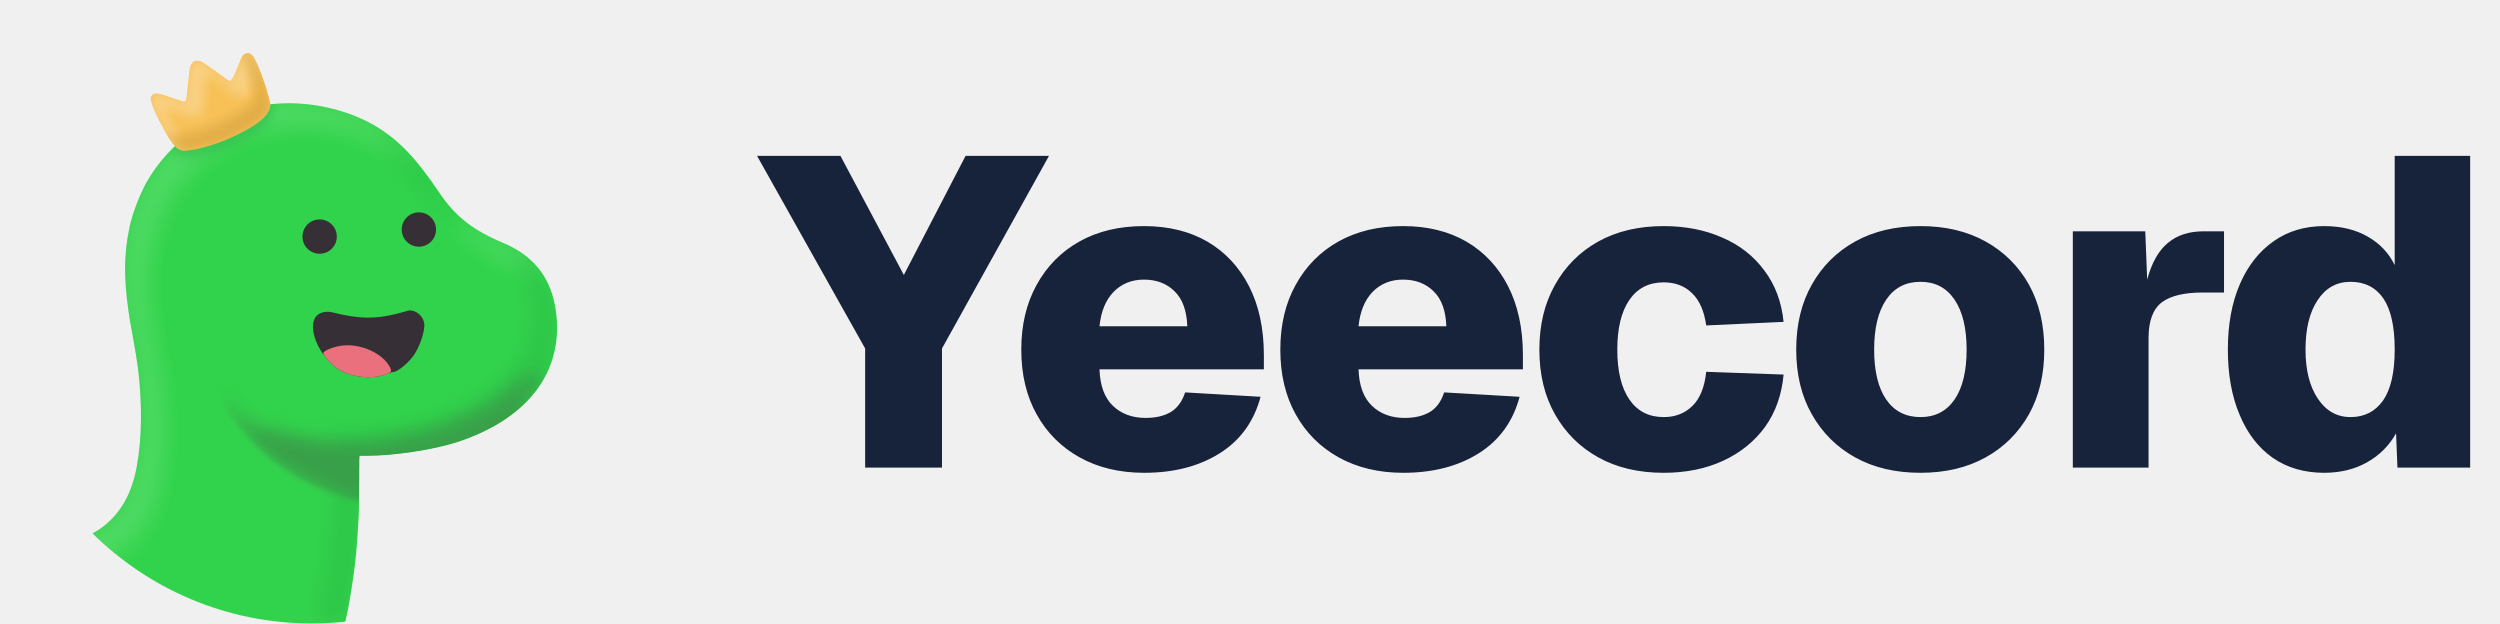
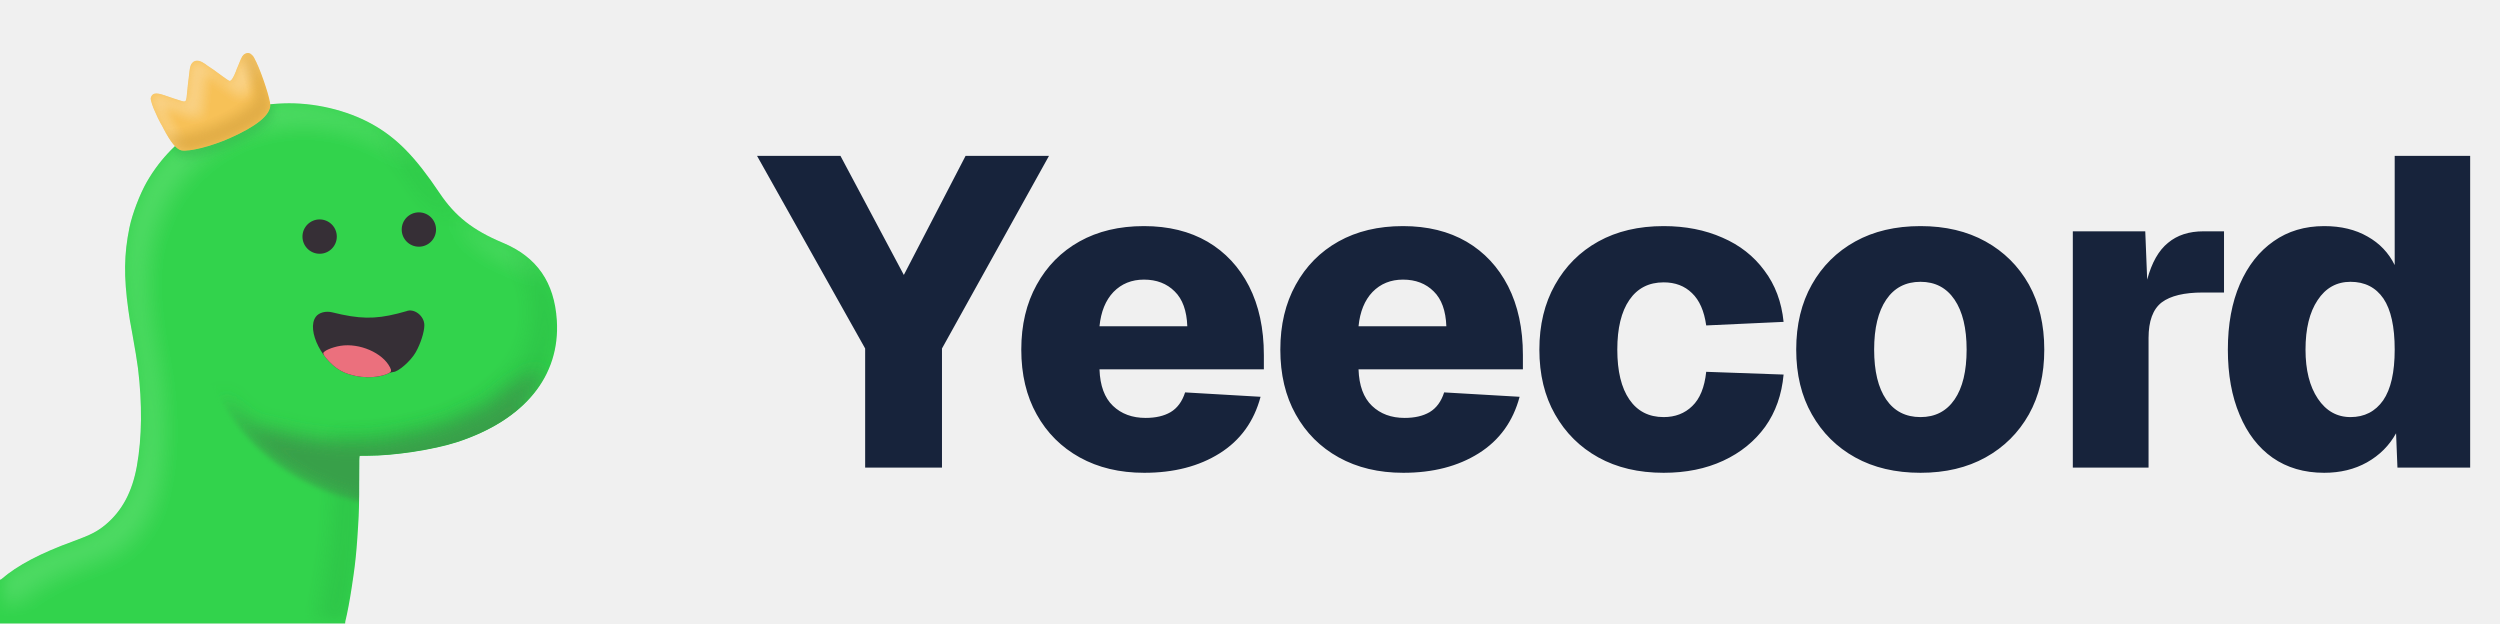
<svg xmlns="http://www.w3.org/2000/svg" viewBox="0 0 802 200" role="img" aria-labelledby="title">
-   <defs>
-     <clipPath id="avatar-circle">
-       <circle cx="100" cy="100" r="100" />
-     </clipPath>
-   </defs>
-   <g clip-path="url(#avatar-circle)">
+   <g>
    <svg width="200" height="200" viewBox="0 0 512 512">
      <defs>
        <path id="avatar-body" d="M232.8 84.9C183.4 86.7 143.3 109.8 120.5 149.5C114.8 159.5 108.6 175.7 106.3 186.9C101.8 208.9 101.6 227.1 105.4 254.6C106.2 260.8 106.7 263.3 108.8 274.8C111 286.9 112.5 296.3 113.3 302.3C116.9 331.6 116.6 359.5 112.4 382.8C108.6 403.9 100.3 419.4 86.9 430.7C79.9 436.5 74.7 439.2 60.2 444.5C33.2 454.3 14.3 464.3 1.4 475.4C0.1 476.5 0.1 476.5-24.9 476.5L-50 476.5L-50 519.3L-50 562L116.6 562L283.3 562L283.3 536.8C283.3 515.9 283.3 511.4 283.6 510.3C285.2 504 287.4 492.2 288.9 482.1C289.4 478.7 290 474.4 290.3 472.6C291.7 463.1 292.7 453.3 293.5 441.5C293.6 439.4 293.9 435.1 294.1 432C294.8 421.6 295 413.2 295 393.8C295 376.5 295.1 374.6 295.4 374.4C295.6 374.3 298.7 374.3 302.2 374.3C323.8 374.3 356.3 369.3 375.4 363.1C430.7 345 460.2 309 457.3 263.1C455.3 231.8 441 211.1 413 199.4C388.4 189.1 373.8 177.6 361 158.5C341.1 128.8 325.9 113.3 305.7 102C284.7 90.3 257.6 84 232.8 84.9Z" />
        <path id="avatar-accessory-shape" d="M201.3 44.1C199.5 45.1 198.5 46.6 196.9 50.7C196.2 52.6 195.3 54.6 195.1 55.1C194.8 55.7 194.2 57.1 193.8 58.4C191.8 63.7 189.8 66.8 188.4 66.4C187.8 66.3 183.2 63 179 59.9C177.7 58.9 175.2 57.1 173.5 56C171.8 54.9 169.4 53.3 168.3 52.4C161.6 47.6 156.5 49.7 155.7 57.7C155.6 59 155.3 61.4 155.1 62.9C154.4 68.3 154.3 69.4 153.7 75.5C153 83.7 152.8 84 149.1 82.9C145.9 81.9 140.2 80.1 134.6 78.1C127.8 75.8 124.9 76.4 123.8 80.4C123.4 81.9 125.5 88.2 128.2 93.7C128.6 94.5 129.3 96 129.7 97C130.2 98.1 131.1 99.9 131.8 101.1C132.6 102.4 133.6 104.2 134.1 105.3C140 116.7 144.8 122.6 148.9 123.5C155.2 124.8 173.5 120.2 188.6 113.5C210.6 103.8 222 94.5 222 86.3C222 81.7 215.7 62.1 210.7 51.4C208.5 46.8 208.2 46.3 206.9 45.1C205.3 43.4 203.4 43.1 201.3 44.1Z" />
        <clipPath id="avatar-clip-frame">
          <rect x="0" y="0" width="512" height="512" />
        </clipPath>
        <clipPath id="avatar-clip-mouth">
          <path d="M333.6 255.6C332.9 255.8 329.8 256.7 326.6 257.5C307.6 262.3 294.9 262 272.8 256.5C267.5 255.2 261.9 256.7 259.4 260.1C251.2 271.1 265.3 298.6 282.8 305.9C294.4 310.8 309.2 311.1 318.8 306.7C320.2 306.1 322.1 305.5 322.9 305.5C327 305.5 337.4 296.4 341.4 289.3C345.4 282.3 348.5 272.6 348.5 267.1C348.5 259.4 340.1 252.9 333.6 255.6Z" />
        </clipPath>
        <clipPath id="avatar-clip-body">
          <use href="#avatar-body" />
        </clipPath>
        <clipPath id="avatar-clip-accessory">
          <use href="#avatar-accessory-shape" />
        </clipPath>
        <filter id="avatar-soft" filterUnits="userSpaceOnUse" x="-64" y="-64" width="640" height="640">
          <feGaussianBlur stdDeviation="7.5" />
        </filter>
        <filter id="avatar-softer" filterUnits="userSpaceOnUse" x="-64" y="-64" width="640" height="640">
          <feGaussianBlur stdDeviation="4" />
        </filter>
        <filter id="avatar-edge" filterUnits="userSpaceOnUse" x="-64" y="-64" width="640" height="640">
          <feGaussianBlur stdDeviation="2" />
        </filter>
        <mask id="avatar-mask-jaw">
          <path d="M176 316.3C195.6 365.6 242.8 400.7 294 412L480 412L480 0L150 0L150 316.3Z" fill="#fff" filter="url(#avatar-edge)" />
        </mask>
        <mask id="avatar-body-light">
          <g filter="url(#avatar-soft)">
            <use href="#avatar-body" fill="#fff" />
            <use href="#avatar-body" x="12.5" y="12.5" fill="#000" />
          </g>
        </mask>
        <mask id="avatar-body-shade">
          <g filter="url(#avatar-soft)">
            <use href="#avatar-body" fill="#fff" />
            <use href="#avatar-body" x="-15" y="-12.5" fill="#000" />
          </g>
        </mask>
        <mask id="avatar-accessory-light">
          <g filter="url(#avatar-softer)">
            <use href="#avatar-accessory-shape" fill="#fff" />
            <use href="#avatar-accessory-shape" x="10" y="10" fill="#000" />
          </g>
        </mask>
        <mask id="avatar-accessory-shade">
          <g filter="url(#avatar-softer)">
            <use href="#avatar-accessory-shape" fill="#fff" />
            <use href="#avatar-accessory-shape" x="-9" y="-9" fill="#000" />
          </g>
        </mask>
      </defs>
      <g clip-path="url(#avatar-clip-frame)">
        <g id="avatar-dino">
          <use href="#avatar-body" fill="#32D34C" />
          <g clip-path="url(#avatar-clip-body)">
            <rect width="512" height="512" fill="#7CE68A" opacity="0.4" mask="url(#avatar-body-light)" />
            <rect width="512" height="512" fill="#24A63F" opacity="0.3" mask="url(#avatar-body-shade)" />
            <g mask="url(#avatar-mask-jaw)">
              <path d="M438.3 306.5C437.5 306.9 436.7 307.4 436.5 307.6C436.3 307.8 436 308 435.9 308C435.6 308 431.6 310.4 430.1 311.5C429.6 311.9 427.2 313.3 424.9 314.6C422.6 315.9 420.1 317.5 419.5 318C418.9 318.6 416.8 320.2 414.9 321.6C410.7 324.7 407.8 327.2 404.4 330.3C402.6 331.9 401.4 332.7 400 333.4C397.4 334.6 395.9 335.4 394.4 336.4C393.7 336.8 392 337.6 390.6 338.1C389.1 338.6 387.2 339.4 386.3 339.8C385.4 340.2 383.2 341.1 381.5 341.8C377.2 343.5 375.4 344.4 373.4 345.6C370.9 347.2 366.2 349.1 363.9 349.6C359.9 350.4 356.1 351.5 349.4 353.8C347 354.6 335.9 357 334.6 357C333.9 357 326.1 359 323.3 359.9C321.4 360.5 318.7 360.9 313 361.5C311.7 361.7 308.1 362.1 304.9 362.4C298.1 363.2 279.6 363.4 278.5 362.6C278.4 362.6 276.9 362.5 275.1 362.4C273.3 362.3 270.5 362.1 268.9 361.9C267.2 361.7 264.4 361.3 262.6 361.1C260.9 360.9 258.8 360.6 258.1 360.4C256.8 359.9 254.3 359.6 250.3 359.3C248.8 359.1 246.9 358.8 246.1 358.6C245.3 358.3 243.4 357.9 242.1 357.8C240.8 357.6 238.9 357.2 238.1 356.9C233.1 354.9 227.2 353.5 222.9 353.3C220.2 353.1 219.7 352.9 217.9 352.1C216.4 351.4 215.4 351.2 214.1 351.1C213.2 351 211.9 350.9 211.4 350.7C207 349.6 195 340.2 188.4 332.8C182.9 326.6 182 325.8 182 327C182 328.4 184.7 333.8 188.7 340.1C209.3 373.2 246.8 399.7 288.3 410.4C295.9 412.4 295.6 409.9 293.3 443.5C292.6 453.5 291.6 462.8 290.6 470.2C290.1 473.5 290.1 473.9 291.4 474.9C292.8 475.9 473.2 475.3 474.3 474.3C475.8 472.8 475.8 340 474.3 338.5C473.3 337.5 473.3 337.5 450.6 337.5C425.6 337.5 426.8 337.6 426.8 336.1C426.8 335.5 427.2 334.9 429.1 333.3C436.6 326.3 445.4 314.8 445.9 311.4C446.1 310.1 446 310.1 445 309.2C444.4 308.6 443.9 307.9 443.8 307.6C443.1 306 440.3 305.4 438.3 306.5Z" fill="#37A049" filter="url(#avatar-soft)" />
            </g>
            <use href="#avatar-accessory-shape" x="2" y="6" fill="#24A63F" opacity="0.35" filter="url(#avatar-softer)" />
          </g>
        </g>
        <g id="avatar-face" fill="#362F36">
          <circle cx="262.5" cy="194.3" r="14.1" />
          <circle cx="344" cy="188.5" r="14.1" />
          <path d="M333.6 255.6C332.9 255.8 329.8 256.7 326.6 257.5C307.6 262.3 294.9 262 272.8 256.5C267.5 255.2 261.9 256.7 259.4 260.1C251.2 271.1 265.3 298.6 282.8 305.9C294.4 310.8 309.2 311.1 318.8 306.7C320.2 306.1 322.1 305.5 322.9 305.5C327 305.5 337.4 296.4 341.4 289.3C345.4 282.3 348.5 272.6 348.5 267.1C348.5 259.4 340.1 252.9 333.6 255.6Z" />
          <path d="M279.6 284C272.8 285.1 265.5 288.2 265.5 290.1C265.5 292.4 272.2 299.6 277.7 303.3C288.1 310.2 306.6 311.9 318.4 306.9C321.4 305.6 321.8 304.6 320.3 301.7C314.3 289.8 295.3 281.5 279.6 284Z" fill="#EB707D" clip-path="url(#avatar-clip-mouth)" />
        </g>
        <g id="avatar-accessory">
          <path d="M201.3 44.1C199.5 45.1 198.5 46.6 196.9 50.7C196.2 52.6 195.3 54.6 195.1 55.1C194.8 55.7 194.2 57.1 193.8 58.4C191.8 63.7 189.8 66.8 188.4 66.4C187.8 66.3 183.2 63 179 59.9C177.7 58.9 175.2 57.1 173.5 56C171.8 54.9 169.4 53.3 168.3 52.4C161.6 47.6 156.5 49.7 155.7 57.7C155.6 59 155.3 61.4 155.1 62.9C154.4 68.3 154.3 69.4 153.7 75.5C153 83.7 152.8 84 149.1 82.9C145.9 81.9 140.2 80.1 134.6 78.1C127.8 75.8 124.9 76.4 123.8 80.4C123.4 81.9 125.5 88.2 128.2 93.7C128.6 94.5 129.3 96 129.7 97C130.2 98.1 131.1 99.9 131.8 101.1C132.6 102.4 133.6 104.2 134.1 105.3C140 116.7 144.8 122.6 148.9 123.5C155.2 124.8 173.5 120.2 188.6 113.5C210.6 103.8 222 94.5 222 86.3C222 81.7 215.7 62.1 210.7 51.4C208.5 46.8 208.2 46.3 206.9 45.1C205.3 43.4 203.4 43.1 201.3 44.1Z" fill="#F7C157" />
          <g clip-path="url(#avatar-clip-accessory)">
            <rect width="512" height="512" fill="#FAD58F" opacity="0.8" mask="url(#avatar-accessory-light)" />
            <rect width="512" height="512" fill="#DCA842" opacity="0.8" mask="url(#avatar-accessory-shade)" />
          </g>
        </g>
      </g>
    </svg>
  </g>
  <path transform="translate(244 150.0) scale(0.8803)" d="M66.1 0L38.1 0L38.1-43.4L-1.3-113.6L29.1-113.6L52.2-70.2L74.7-113.6L105.1-113.6L66.1-43.4M139.8 1.9Q126.4 1.9 116.3-3.7Q106.2-9.3 100.6-19.4Q95-29.4 95-43Q95-56.5 100.6-66.6Q106.2-76.8 116.2-82.4Q126.2-88 139.7-88Q153.1-88 162.9-82.3Q172.6-76.6 178-66.1Q183.4-55.5 183.4-41L183.4-35.8L123.5-35.8Q123.8-26.9 128.4-22.5Q133-18.1 140.3-18.1Q145.8-18.1 149.4-20.2Q153.1-22.4 154.7-27.4L182.2-25.8Q178.6-12.3 167.3-5.2Q156 1.9 139.8 1.9M123.5-51.5L155.5-51.5Q155.2-60 150.9-64.2Q146.6-68.5 139.7-68.5Q133-68.5 128.6-64Q124.3-59.5 123.5-51.5M234.2 1.9Q220.8 1.9 210.7-3.7Q200.6-9.3 195-19.4Q189.4-29.4 189.4-43Q189.4-56.5 195-66.6Q200.6-76.8 210.6-82.4Q220.6-88 234.1-88Q247.5-88 257.3-82.3Q267-76.6 272.4-66.1Q277.8-55.5 277.8-41L277.8-35.8L217.9-35.8Q218.2-26.9 222.8-22.5Q227.4-18.1 234.7-18.1Q240.2-18.1 243.8-20.2Q247.5-22.4 249.1-27.4L276.6-25.8Q273-12.3 261.7-5.2Q250.4 1.9 234.2 1.9M217.9-51.5L249.9-51.5Q249.6-60 245.3-64.2Q241-68.5 234.1-68.5Q227.4-68.5 223-64Q218.7-59.5 217.9-51.5M329.1 1.9Q315.4 1.9 305.3-3.7Q295.2-9.3 289.5-19.4Q283.8-29.4 283.8-43Q283.8-56.5 289.5-66.6Q295.2-76.8 305.3-82.4Q315.4-88 329.1-88Q341-88 350.5-83.8Q360-79.7 365.8-71.8Q371.7-64 372.8-53.1L344.6-51.8Q343.5-59.7 339.4-63.6Q335.4-67.5 329.1-67.5Q321-67.5 316.6-61.1Q312.2-54.7 312.2-43Q312.2-31.2 316.6-24.8Q321-18.4 329.1-18.4Q335.4-18.4 339.5-22.4Q343.7-26.4 344.6-34.9L372.8-33.9Q371.8-22.9 366.1-14.9Q360.3-6.9 350.8-2.5Q341.3 1.9 329.1 1.9M422.7 1.9Q409 1.9 398.9-3.7Q388.8-9.3 383.1-19.4Q377.4-29.4 377.4-43Q377.4-56.6 383.1-66.7Q388.8-76.8 398.9-82.4Q409-88 422.7-88Q436.3-88 446.4-82.4Q456.5-76.8 462.2-66.7Q467.8-56.6 467.8-43Q467.8-29.4 462.2-19.4Q456.5-9.3 446.4-3.7Q436.3 1.9 422.7 1.9M422.7-18.4Q430.7-18.4 435.1-24.8Q439.5-31.2 439.5-43Q439.5-54.7 435.1-61.2Q430.7-67.7 422.7-67.7Q414.6-67.7 410.2-61.2Q405.8-54.7 405.8-43Q405.8-31.2 410.2-24.8Q414.6-18.4 422.7-18.4M505.8 0L478.2 0L478.2-86.1L504.6-86.1L505.3-68.5Q507.8-77.8 512.9-81.9Q517.9-86.1 525.8-86.1L533.3-86.1L533.3-63.8L525.6-63.8Q515.4-63.8 510.6-60.2Q505.8-56.5 505.8-47.2M569.8 1.9Q558.9 1.9 551-3.6Q543.2-9.1 539-19.2Q534.7-29.3 534.7-43Q534.7-56.8 539.1-66.9Q543.5-77 551.4-82.5Q559.2-88 569.8-88Q579-88 585.6-84.2Q592.2-80.5 595.5-73.8L595.5-113.6L623-113.6L623 0L596.5 0L596-12.5Q592.3-5.8 585.4-1.9Q578.6 1.9 569.8 1.9M579.4-18.4Q587-18.4 591.3-24.5Q595.5-30.6 595.5-43Q595.5-55.5 591.4-61.6Q587.2-67.7 579.4-67.7Q571.8-67.7 567.4-61Q563-54.4 563-43Q563-31.8 567.5-25.1Q572-18.4 579.4-18.4" fill="#17233B" />
</svg>
